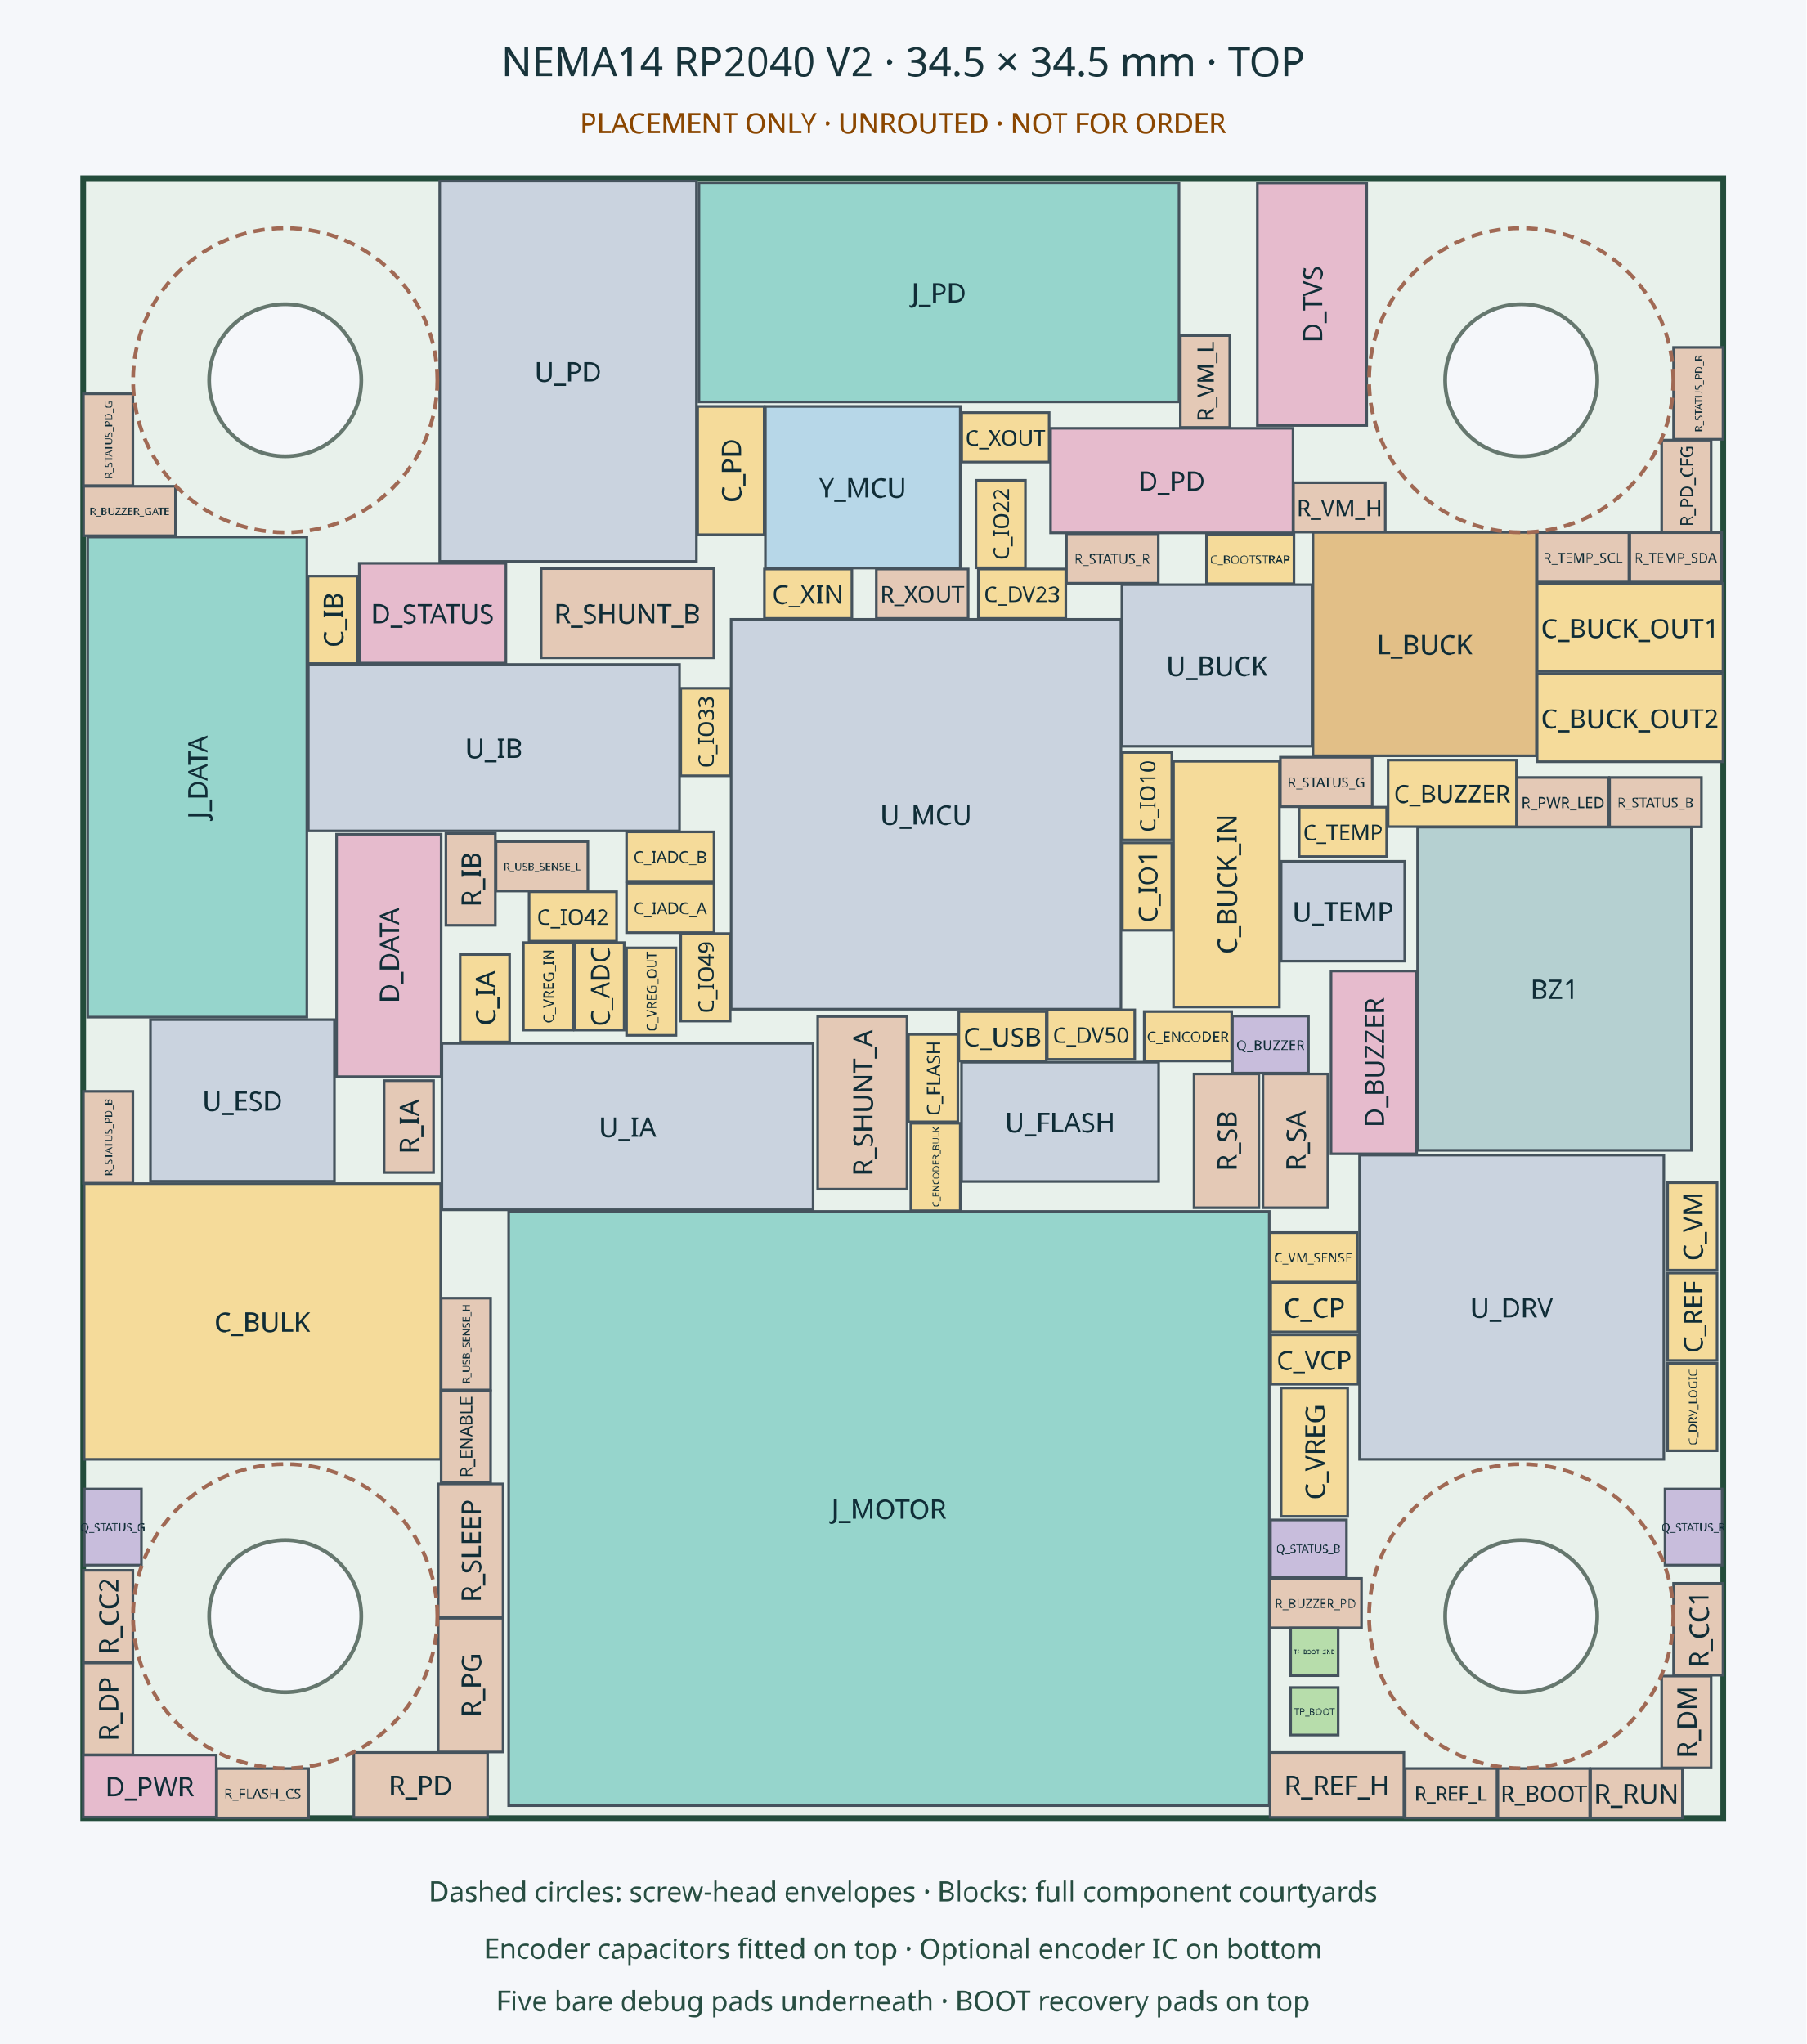
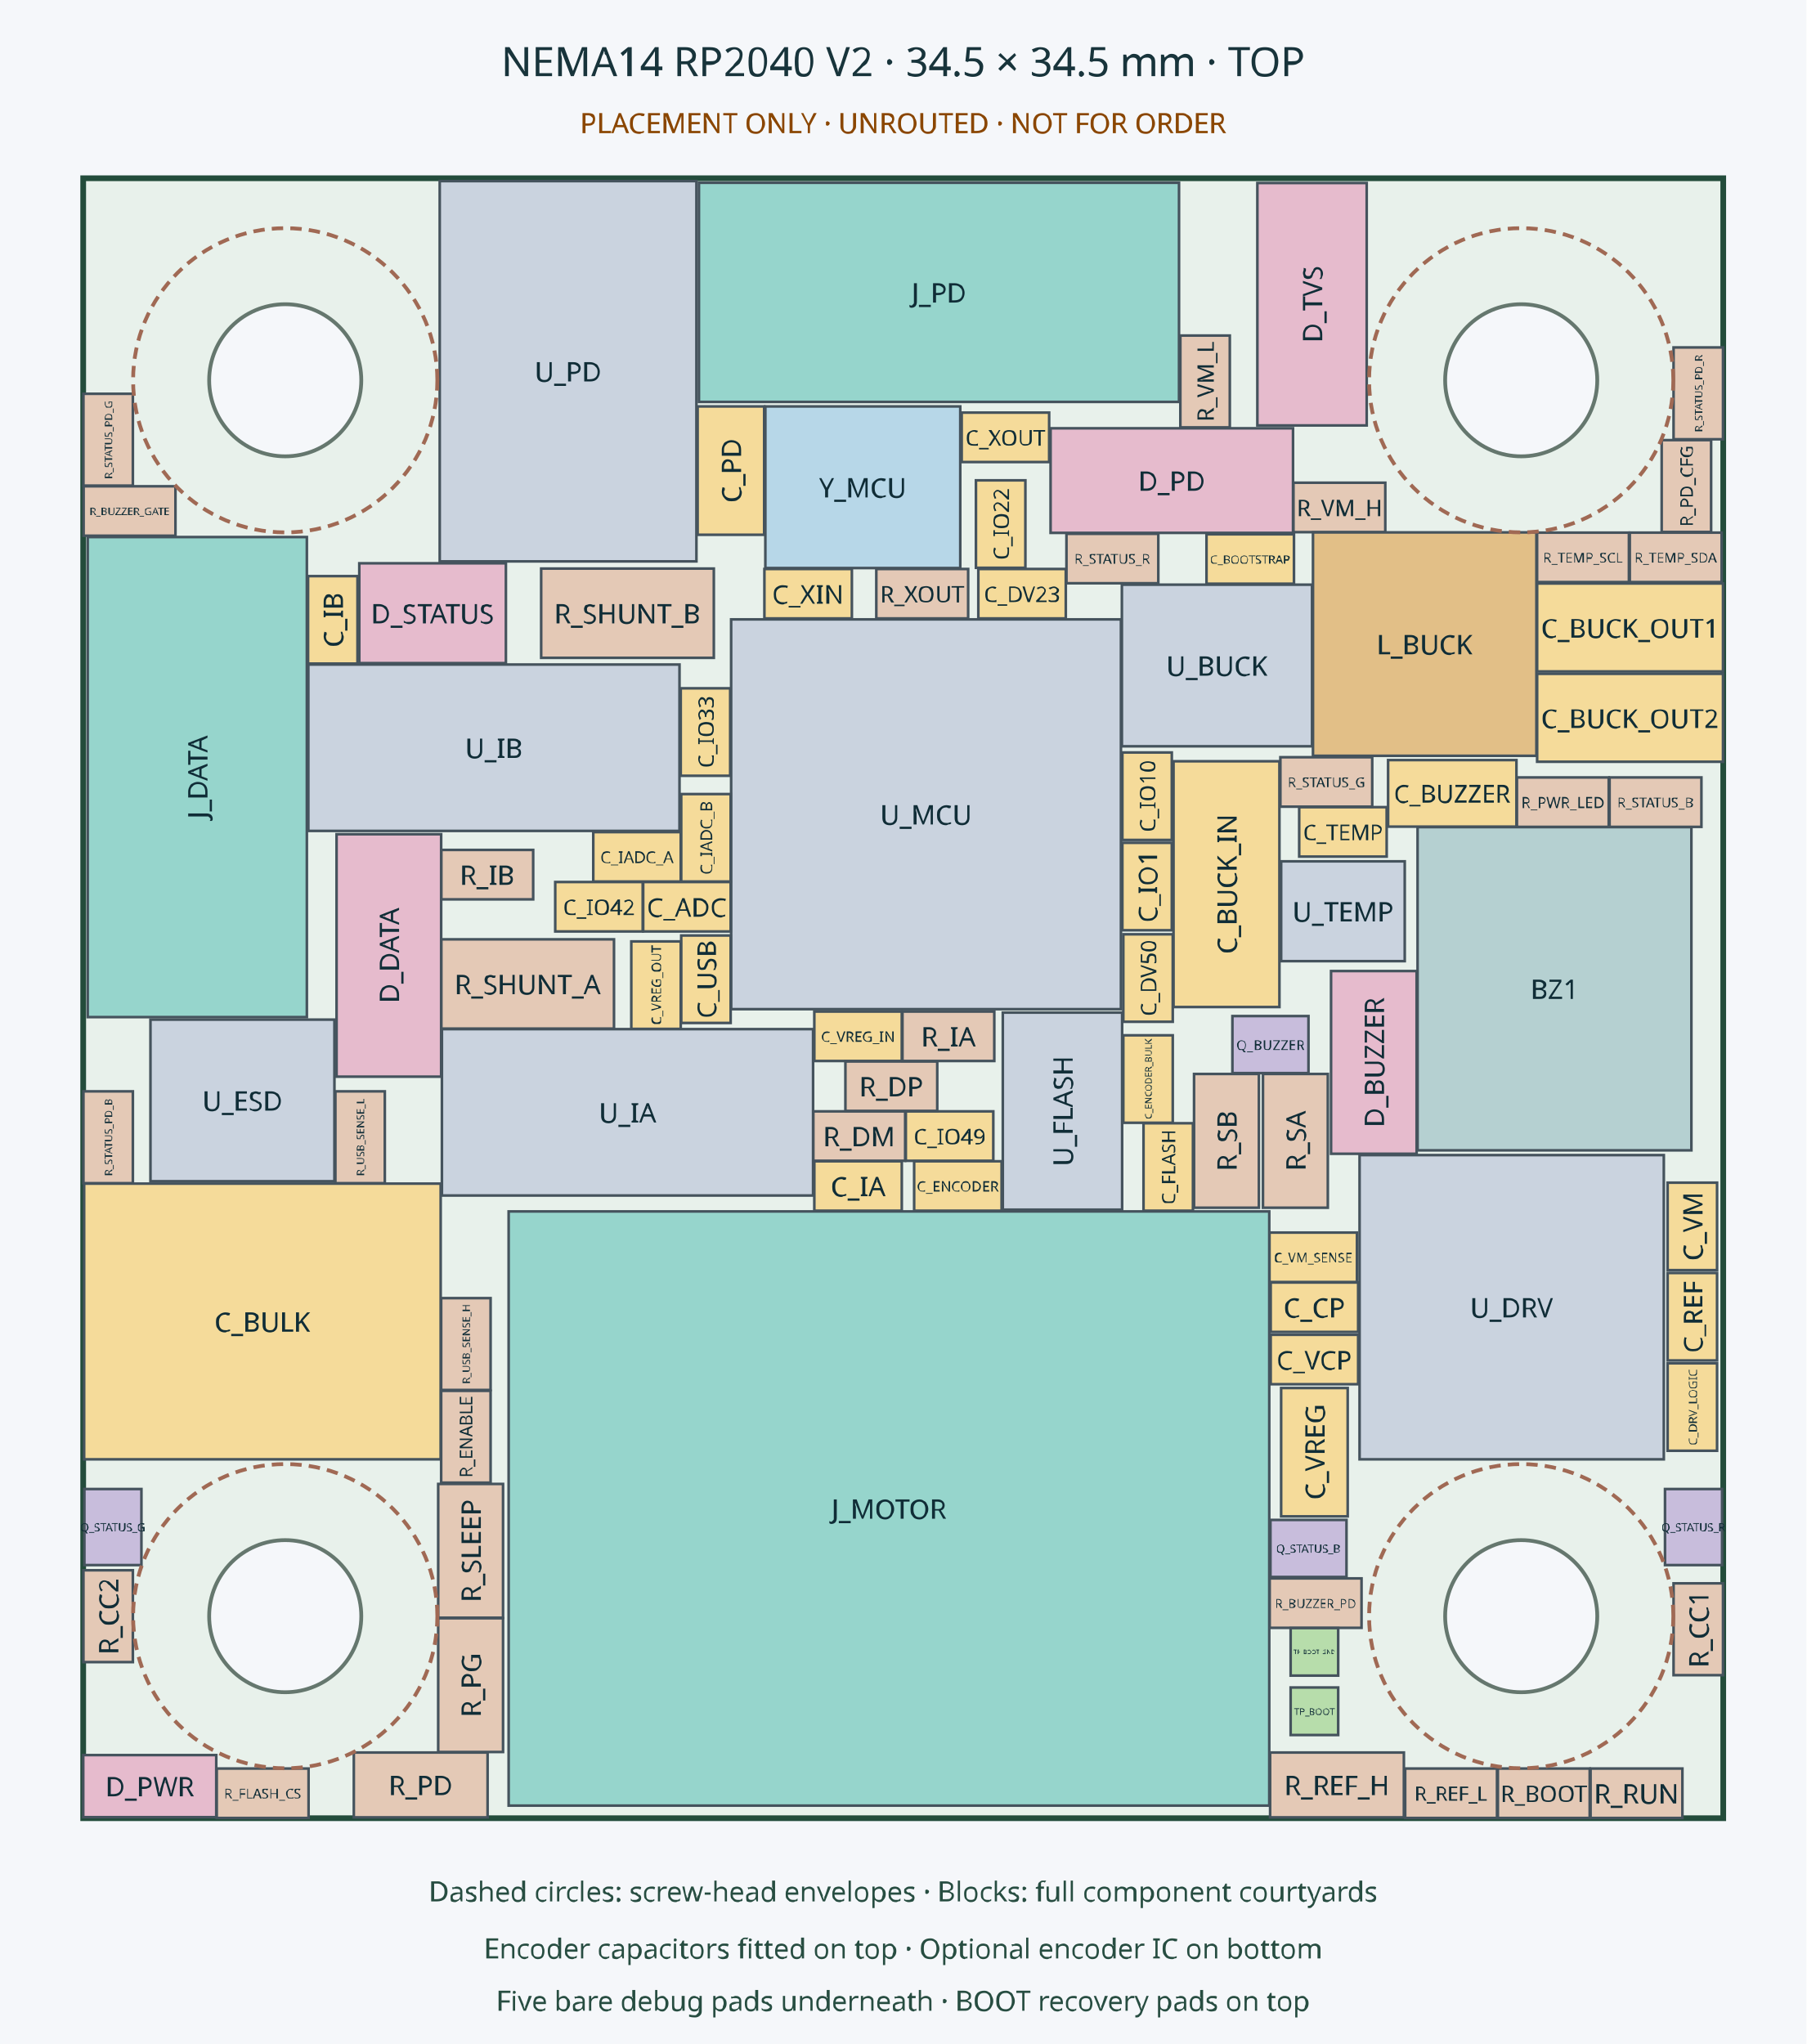
<svg xmlns="http://www.w3.org/2000/svg" viewBox="-19 -21 38 43" width="1140" height="1290">
  <rect x="-19" y="-21" width="38" height="43" fill="#f5f7fa" />
  <text x="0" y="-19.4" text-anchor="middle" font-family="sans-serif" font-size=".85" fill="#18343b">NEMA14 RP2040 V2 · 34.5 × 34.5 mm · TOP</text>
  <text x="0" y="-18.2" text-anchor="middle" font-family="sans-serif" font-size=".58" fill="#8a4600">PLACEMENT ONLY · UNROUTED · NOT FOR ORDER</text>
  <g transform="scale(1,-1)">
    <rect x="-17.25" y="-17.25" width="34.5" height="34.5" fill="#e8f1eb" stroke="#234c3b" stroke-width=".12" />
    <g>
      <polygon points="-4.297,17.155 5.802,17.155 5.802,12.545 -4.297,12.545 -4.297,17.155" fill="#96d5cc" stroke="#45535d" stroke-width=".055" />
      <g transform="translate(0.7524952,14.85) rotate(0) scale(1,-1)">
        <text text-anchor="middle" dominant-baseline="central" font-family="sans-serif" font-size="0.56" fill="#102d37">J_PD</text>
      </g>
    </g>
    <g>
      <polygon points="-17.155,-0.397 -17.155,9.702 -12.545,9.702 -12.545,-0.397 -17.155,-0.397" fill="#96d5cc" stroke="#45535d" stroke-width=".055" />
      <g transform="translate(-14.85,4.652495) rotate(90) scale(1,-1)">
        <text text-anchor="middle" dominant-baseline="central" font-family="sans-serif" font-size="0.56" fill="#102d37">J_DATA</text>
      </g>
    </g>
    <g>
      <polygon points="-9.75,17.19 -4.35,17.19 -4.35,9.19 -9.75,9.19 -9.75,17.19" fill="#cad3df" stroke="#45535d" stroke-width=".055" />
      <g transform="translate(-7.050064,13.19) rotate(0) scale(1,-1)">
        <text text-anchor="middle" dominant-baseline="central" font-family="sans-serif" font-size="0.56" fill="#102d37">U_PD</text>
      </g>
    </g>
    <g>
      <polygon points="-8.743,-17.232 -11.557,-17.232 -11.557,-15.868 -8.743,-15.868 -8.743,-17.232" fill="#e4c9b6" stroke="#45535d" stroke-width=".055" />
      <g transform="translate(-10.15,-16.55) rotate(0) scale(1,-1)">
        <text text-anchor="middle" dominant-baseline="central" font-family="sans-serif" font-size="0.56" fill="#102d37">R_PD</text>
      </g>
    </g>
    <g>
      <polygon points="-4.325,9.75 -4.325,12.45 -2.925,12.45 -2.925,9.75 -4.325,9.75" fill="#f5db9a" stroke="#45535d" stroke-width=".055" />
      <g transform="translate(-3.625,11.1) rotate(90) scale(1,-1)">
        <text text-anchor="middle" dominant-baseline="central" font-family="sans-serif" font-size="0.56" fill="#102d37">C_PD</text>
      </g>
    </g>
    <g>
      <polygon points="-8.418,-13.043 -8.418,-15.857 -9.782,-15.857 -9.782,-13.043 -8.418,-13.043" fill="#e4c9b6" stroke="#45535d" stroke-width=".055" />
      <g transform="translate(-9.1,-14.45) rotate(90) scale(1,-1)">
        <text text-anchor="middle" dominant-baseline="central" font-family="sans-serif" font-size="0.56" fill="#102d37">R_PG</text>
      </g>
    </g>
    <g>
      <polygon points="4.58,-0.23 -3.62,-0.23 -3.62,7.97 4.58,7.97 4.58,-0.23" fill="#cad3df" stroke="#45535d" stroke-width=".055" />
      <g transform="translate(0.48,3.87) rotate(0) scale(1,-1)">
        <text text-anchor="middle" dominant-baseline="central" font-family="sans-serif" font-size="0.56" fill="#102d37">U_MCU</text>
      </g>
    </g>
    <g>
      <polygon points="4.61,1.43 4.61,3.27 5.65,3.27 5.65,1.43 4.61,1.43" fill="#f5db9a" stroke="#45535d" stroke-width=".055" />
      <g transform="translate(5.13,2.35) rotate(90) scale(1,-1)">
        <text text-anchor="middle" dominant-baseline="central" font-family="sans-serif" font-size="0.545" fill="#102d37">C_IO1</text>
      </g>
    </g>
    <g>
      <polygon points="4.61,3.33 4.61,5.17 5.65,5.17 5.65,3.33 4.61,3.33" fill="#f5db9a" stroke="#45535d" stroke-width=".055" />
      <g transform="translate(5.13,4.25) rotate(90) scale(1,-1)">
        <text text-anchor="middle" dominant-baseline="central" font-family="sans-serif" font-size="0.454" fill="#102d37">C_IO10</text>
      </g>
    </g>
    <g>
      <polygon points="1.53,9.055 1.53,10.895 2.57,10.895 2.57,9.055 1.53,9.055" fill="#f5db9a" stroke="#45535d" stroke-width=".055" />
      <g transform="translate(2.05,9.975) rotate(90) scale(1,-1)">
        <text text-anchor="middle" dominant-baseline="central" font-family="sans-serif" font-size="0.454" fill="#102d37">C_IO22</text>
      </g>
    </g>
    <g>
      <polygon points="-4.68,4.68 -4.68,6.52 -3.64,6.52 -3.64,4.68 -4.68,4.68" fill="#f5db9a" stroke="#45535d" stroke-width=".055" />
      <g transform="translate(-4.16,5.6) rotate(90) scale(1,-1)">
        <text text-anchor="middle" dominant-baseline="central" font-family="sans-serif" font-size="0.454" fill="#102d37">C_IO33</text>
      </g>
    </g>
    <g>
-       <polygon points="-7.87,2.24 -6.03,2.24 -6.03,1.2 -7.87,1.2 -7.87,2.24" fill="#f5db9a" stroke="#45535d" stroke-width=".055" />
-       <g transform="translate(-6.95,1.72) rotate(0) scale(1,-1)">
+       <polygon points="-7.32,2.445 -5.48,2.445 -5.48,1.405 -7.32,1.405 -7.32,2.445" fill="#f5db9a" stroke="#45535d" stroke-width=".055" />
+       <g transform="translate(-6.4,1.925) rotate(0) scale(1,-1)">
        <text text-anchor="middle" dominant-baseline="central" font-family="sans-serif" font-size="0.454" fill="#102d37">C_IO42</text>
      </g>
    </g>
    <g>
-       <polygon points="-4.68,-0.48 -4.68,1.36 -3.64,1.36 -3.64,-0.48 -4.68,-0.48" fill="#f5db9a" stroke="#45535d" stroke-width=".055" />
-       <g transform="translate(-4.16,0.44) rotate(90) scale(1,-1)">
+       <polygon points="1.895,-3.42 0.055,-3.42 0.055,-2.38 1.895,-2.38 1.895,-3.42" fill="#f5db9a" stroke="#45535d" stroke-width=".055" />
+       <g transform="translate(0.975,-2.9) rotate(0) scale(1,-1)">
        <text text-anchor="middle" dominant-baseline="central" font-family="sans-serif" font-size="0.454" fill="#102d37">C_IO49</text>
      </g>
    </g>
    <g>
      <polygon points="3.42,7.99 1.58,7.99 1.58,9.03 3.42,9.03 3.42,7.99" fill="#f5db9a" stroke="#45535d" stroke-width=".055" />
      <g transform="translate(2.5,8.51) rotate(0) scale(1,-1)">
        <text text-anchor="middle" dominant-baseline="central" font-family="sans-serif" font-size="0.454" fill="#102d37">C_DV23</text>
      </g>
    </g>
    <g>
-       <polygon points="3.03,-0.245 4.87,-0.245 4.87,-1.285 3.03,-1.285 3.03,-0.245" fill="#f5db9a" stroke="#45535d" stroke-width=".055" />
-       <g transform="translate(3.95,-0.765) rotate(0) scale(1,-1)">
+       <polygon points="4.63,-0.495 4.63,1.345 5.67,1.345 5.67,-0.495 4.63,-0.495" fill="#f5db9a" stroke="#45535d" stroke-width=".055" />
+       <g transform="translate(5.15,0.425) rotate(90) scale(1,-1)">
        <text text-anchor="middle" dominant-baseline="central" font-family="sans-serif" font-size="0.454" fill="#102d37">C_DV50</text>
      </g>
    </g>
    <g>
-       <polygon points="1.17,-0.28 3.01,-0.28 3.01,-1.32 1.17,-1.32 1.17,-0.28" fill="#f5db9a" stroke="#45535d" stroke-width=".055" />
-       <g transform="translate(2.09,-0.8) rotate(0) scale(1,-1)">
+       <polygon points="-4.67,-0.52 -4.67,1.32 -3.63,1.32 -3.63,-0.52 -4.67,-0.52" fill="#f5db9a" stroke="#45535d" stroke-width=".055" />
+       <g transform="translate(-4.15,0.4) rotate(90) scale(1,-1)">
        <text text-anchor="middle" dominant-baseline="central" font-family="sans-serif" font-size="0.545" fill="#102d37">C_USB</text>
      </g>
    </g>
    <g>
-       <polygon points="-6.91,-0.67 -6.91,1.17 -5.87,1.17 -5.87,-0.67 -6.91,-0.67" fill="#f5db9a" stroke="#45535d" stroke-width=".055" />
-       <g transform="translate(-6.39,0.25) rotate(90) scale(1,-1)">
+       <polygon points="-3.63,1.405 -5.47,1.405 -5.47,2.445 -3.63,2.445 -3.63,1.405" fill="#f5db9a" stroke="#45535d" stroke-width=".055" />
+       <g transform="translate(-4.55,1.925) rotate(0) scale(1,-1)">
        <text text-anchor="middle" dominant-baseline="central" font-family="sans-serif" font-size="0.545" fill="#102d37">C_ADC</text>
      </g>
    </g>
    <g>
-       <polygon points="-7.99,-0.67 -7.99,1.17 -6.95,1.17 -6.95,-0.67 -7.99,-0.67" fill="#f5db9a" stroke="#45535d" stroke-width=".055" />
-       <g transform="translate(-7.47,0.25) rotate(90) scale(1,-1)">
+       <polygon points="-0.03,-1.32 -1.87,-1.32 -1.87,-0.28 -0.03,-0.28 -0.03,-1.32" fill="#f5db9a" stroke="#45535d" stroke-width=".055" />
+       <g transform="translate(-0.95,-0.8) rotate(0) scale(1,-1)">
        <text text-anchor="middle" dominant-baseline="central" font-family="sans-serif" font-size="0.303" fill="#102d37">C_VREG_IN</text>
      </g>
    </g>
    <g>
-       <polygon points="-5.82,-0.78 -5.82,1.06 -4.78,1.06 -4.78,-0.78 -5.82,-0.78" fill="#f5db9a" stroke="#45535d" stroke-width=".055" />
-       <g transform="translate(-5.3,0.14) rotate(90) scale(1,-1)">
+       <polygon points="-5.72,-0.645 -5.72,1.195 -4.68,1.195 -4.68,-0.645 -5.72,-0.645" fill="#f5db9a" stroke="#45535d" stroke-width=".055" />
+       <g transform="translate(-5.2,0.275) rotate(90) scale(1,-1)">
        <text text-anchor="middle" dominant-baseline="central" font-family="sans-serif" font-size="0.273" fill="#102d37">C_VREG_OUT</text>
      </g>
    </g>
    <g>
-       <polygon points="1.227,-3.855 1.227,-1.345 5.373,-1.345 5.373,-3.855 1.227,-3.855" fill="#cad3df" stroke="#45535d" stroke-width=".055" />
-       <g transform="translate(3.3,-2.600108) rotate(0) scale(1,-1)">
+       <polygon points="4.605,-4.448 2.095,-4.448 2.095,-0.302 4.605,-0.302 4.605,-4.448" fill="#cad3df" stroke="#45535d" stroke-width=".055" />
+       <g transform="translate(3.350108,-2.375) rotate(90) scale(1,-1)">
        <text text-anchor="middle" dominant-baseline="central" font-family="sans-serif" font-size="0.56" fill="#102d37">U_FLASH</text>
      </g>
    </g>
    <g>
-       <polygon points="0.11,-2.6 0.11,-0.76 1.15,-0.76 1.15,-2.6 0.11,-2.6" fill="#f5db9a" stroke="#45535d" stroke-width=".055" />
-       <g transform="translate(0.63,-1.68) rotate(90) scale(1,-1)">
+       <polygon points="5.055,-4.47 5.055,-2.63 6.095,-2.63 6.095,-4.47 5.055,-4.47" fill="#f5db9a" stroke="#45535d" stroke-width=".055" />
+       <g transform="translate(5.575,-3.55) rotate(90) scale(1,-1)">
        <text text-anchor="middle" dominant-baseline="central" font-family="sans-serif" font-size="0.389" fill="#102d37">C_FLASH</text>
      </g>
    </g>
    <g>
      <polygon points="-12.509,-17.245 -14.441,-17.245 -14.441,-16.205 -12.509,-16.205 -12.509,-17.245" fill="#e4c9b6" stroke="#45535d" stroke-width=".055" />
      <g transform="translate(-13.475,-16.725) rotate(0) scale(1,-1)">
        <text text-anchor="middle" dominant-baseline="central" font-family="sans-serif" font-size="0.287" fill="#102d37">R_FLASH_CS</text>
      </g>
    </g>
    <g>
      <polygon points="14.441,-17.245 12.509,-17.245 12.509,-16.205 14.441,-16.205 14.441,-17.245" fill="#e4c9b6" stroke="#45535d" stroke-width=".055" />
      <g transform="translate(13.475,-16.725) rotate(0) scale(1,-1)">
        <text text-anchor="middle" dominant-baseline="central" font-family="sans-serif" font-size="0.479" fill="#102d37">R_BOOT</text>
      </g>
    </g>
    <g>
      <polygon points="-2.9,12.45 1.2,12.45 1.2,9.05 -2.9,9.05 -2.9,12.45" fill="#b7d7e8" stroke="#45535d" stroke-width=".055" />
      <g transform="translate(-0.85,10.75) rotate(0) scale(1,-1)">
        <text text-anchor="middle" dominant-baseline="central" font-family="sans-serif" font-size="0.56" fill="#102d37">Y_MCU</text>
      </g>
    </g>
    <g>
      <polygon points="-0.566,9.03 1.366,9.03 1.366,7.99 -0.566,7.99 -0.566,9.03" fill="#e4c9b6" stroke="#45535d" stroke-width=".055" />
      <g transform="translate(0.4,8.51) rotate(0) scale(1,-1)">
        <text text-anchor="middle" dominant-baseline="central" font-family="sans-serif" font-size="0.479" fill="#102d37">R_XOUT</text>
      </g>
    </g>
    <g>
      <polygon points="-2.92,9.03 -1.08,9.03 -1.08,7.99 -2.92,7.99 -2.92,9.03" fill="#f5db9a" stroke="#45535d" stroke-width=".055" />
      <g transform="translate(-2.0,8.51) rotate(0) scale(1,-1)">
        <text text-anchor="middle" dominant-baseline="central" font-family="sans-serif" font-size="0.545" fill="#102d37">C_XIN</text>
      </g>
    </g>
    <g>
      <polygon points="3.07,11.28 1.23,11.28 1.23,12.32 3.07,12.32 3.07,11.28" fill="#f5db9a" stroke="#45535d" stroke-width=".055" />
      <g transform="translate(2.15,11.8) rotate(0) scale(1,-1)">
        <text text-anchor="middle" dominant-baseline="central" font-family="sans-serif" font-size="0.454" fill="#102d37">C_XOUT</text>
      </g>
    </g>
    <g>
      <polygon points="16.391,-17.245 14.459,-17.245 14.459,-16.205 16.391,-16.205 16.391,-17.245" fill="#e4c9b6" stroke="#45535d" stroke-width=".055" />
      <g transform="translate(15.425,-16.725) rotate(0) scale(1,-1)">
        <text text-anchor="middle" dominant-baseline="central" font-family="sans-serif" font-size="0.56" fill="#102d37">R_RUN</text>
      </g>
    </g>
    <g>
-       <polygon points="15.955,-16.191 15.955,-14.259 16.995,-14.259 16.995,-16.191 15.955,-16.191" fill="#e4c9b6" stroke="#45535d" stroke-width=".055" />
-       <g transform="translate(16.475,-15.225) rotate(90) scale(1,-1)">
+       <polygon points="0.041,-3.42 -1.891,-3.42 -1.891,-2.38 0.041,-2.38 0.041,-3.42" fill="#e4c9b6" stroke="#45535d" stroke-width=".055" />
+       <g transform="translate(-0.925,-2.9) rotate(0) scale(1,-1)">
        <text text-anchor="middle" dominant-baseline="central" font-family="sans-serif" font-size="0.56" fill="#102d37">R_DM</text>
      </g>
    </g>
    <g>
-       <polygon points="-16.205,-13.984 -16.205,-15.916 -17.245,-15.916 -17.245,-13.984 -16.205,-13.984" fill="#e4c9b6" stroke="#45535d" stroke-width=".055" />
-       <g transform="translate(-16.725,-14.95) rotate(90) scale(1,-1)">
+       <polygon points="-1.216,-1.33 0.716,-1.33 0.716,-2.37 -1.216,-2.37 -1.216,-1.33" fill="#e4c9b6" stroke="#45535d" stroke-width=".055" />
+       <g transform="translate(-0.25,-1.85) rotate(0) scale(1,-1)">
        <text text-anchor="middle" dominant-baseline="central" font-family="sans-serif" font-size="0.56" fill="#102d37">R_DP</text>
      </g>
    </g>
    <g>
      <polygon points="17.245,-12.309 17.245,-14.241 16.205,-14.241 16.205,-12.309 17.245,-12.309" fill="#e4c9b6" stroke="#45535d" stroke-width=".055" />
      <g transform="translate(16.725,-13.275) rotate(90) scale(1,-1)">
        <text text-anchor="middle" dominant-baseline="central" font-family="sans-serif" font-size="0.56" fill="#102d37">R_CC1</text>
      </g>
    </g>
    <g>
      <polygon points="-16.205,-12.034 -16.205,-13.966 -17.245,-13.966 -17.245,-12.034 -16.205,-12.034" fill="#e4c9b6" stroke="#45535d" stroke-width=".055" />
      <g transform="translate(-16.725,-13) rotate(90) scale(1,-1)">
        <text text-anchor="middle" dominant-baseline="central" font-family="sans-serif" font-size="0.56" fill="#102d37">R_CC2</text>
      </g>
    </g>
    <g>
      <polygon points="-9.72,-8.241 -9.72,-6.309 -8.68,-6.309 -8.68,-8.241 -9.72,-8.241" fill="#e4c9b6" stroke="#45535d" stroke-width=".055" />
      <g transform="translate(-9.2,-7.275) rotate(90) scale(1,-1)">
        <text text-anchor="middle" dominant-baseline="central" font-family="sans-serif" font-size="0.221" fill="#102d37">R_USB_SENSE_H</text>
      </g>
    </g>
    <g>
-       <polygon points="-6.634,2.255 -8.566,2.255 -8.566,3.295 -6.634,3.295 -6.634,2.255" fill="#e4c9b6" stroke="#45535d" stroke-width=".055" />
-       <g transform="translate(-7.6,2.775) rotate(0) scale(1,-1)">
+       <polygon points="-10.905,-1.959 -10.905,-3.891 -11.945,-3.891 -11.945,-1.959 -10.905,-1.959" fill="#e4c9b6" stroke="#45535d" stroke-width=".055" />
+       <g transform="translate(-11.425,-2.925) rotate(90) scale(1,-1)">
        <text text-anchor="middle" dominant-baseline="central" font-family="sans-serif" font-size="0.221" fill="#102d37">R_USB_SENSE_L</text>
      </g>
    </g>
    <g>
      <polygon points="8.209,10.845 10.141,10.845 10.141,9.805 8.209,9.805 8.209,10.845" fill="#e4c9b6" stroke="#45535d" stroke-width=".055" />
      <g transform="translate(9.175,10.325) rotate(0) scale(1,-1)">
        <text text-anchor="middle" dominant-baseline="central" font-family="sans-serif" font-size="0.479" fill="#102d37">R_VM_H</text>
      </g>
    </g>
    <g>
      <polygon points="5.83,12.009 5.83,13.941 6.87,13.941 6.87,12.009 5.83,12.009" fill="#e4c9b6" stroke="#45535d" stroke-width=".055" />
      <g transform="translate(6.35,12.975) rotate(90) scale(1,-1)">
        <text text-anchor="middle" dominant-baseline="central" font-family="sans-serif" font-size="0.479" fill="#102d37">R_VM_L</text>
      </g>
    </g>
    <g>
      <polygon points="7.705,-4.93 9.545,-4.93 9.545,-5.97 7.705,-5.97 7.705,-4.93" fill="#f5db9a" stroke="#45535d" stroke-width=".055" />
      <g transform="translate(8.625,-5.45) rotate(0) scale(1,-1)">
        <text text-anchor="middle" dominant-baseline="central" font-family="sans-serif" font-size="0.273" fill="#102d37">C_VM_SENSE</text>
      </g>
    </g>
    <g>
      <polygon points="8.6,8.7 8.6,5.3 4.6,5.3 4.6,8.7 8.6,8.7" fill="#cad3df" stroke="#45535d" stroke-width=".055" />
      <g transform="translate(6.6,7.000013) rotate(0) scale(1,-1)">
        <text text-anchor="middle" dominant-baseline="central" font-family="sans-serif" font-size="0.56" fill="#102d37">U_BUCK</text>
      </g>
    </g>
    <g>
      <polygon points="8.62,9.8 13.32,9.8 13.32,5.1 8.62,5.1 8.62,9.8" fill="#e2bf87" stroke="#45535d" stroke-width=".055" />
      <g transform="translate(10.97,7.45) rotate(0) scale(1,-1)">
        <text text-anchor="middle" dominant-baseline="central" font-family="sans-serif" font-size="0.56" fill="#102d37">L_BUCK</text>
      </g>
    </g>
    <g>
      <polygon points="6.38,9.76 8.22,9.76 8.22,8.72 6.38,8.72 6.38,9.76" fill="#f5db9a" stroke="#45535d" stroke-width=".055" />
      <g transform="translate(7.3,9.24) rotate(0) scale(1,-1)">
        <text text-anchor="middle" dominant-baseline="central" font-family="sans-serif" font-size="0.248" fill="#102d37">C_BOOTSTRAP</text>
      </g>
    </g>
    <g>
      <polygon points="7.914,4.985 7.914,-0.185 5.686,-0.185 5.686,4.985 7.914,4.985" fill="#f5db9a" stroke="#45535d" stroke-width=".055" />
      <g transform="translate(6.8,2.4) rotate(90) scale(1,-1)">
        <text text-anchor="middle" dominant-baseline="central" font-family="sans-serif" font-size="0.56" fill="#102d37">C_BUCK_IN</text>
      </g>
    </g>
    <g>
      <polygon points="13.335,8.725 17.245,8.725 17.245,6.875 13.335,6.875 13.335,8.725" fill="#f5db9a" stroke="#45535d" stroke-width=".055" />
      <g transform="translate(15.29,7.8) rotate(0) scale(1,-1)">
        <text text-anchor="middle" dominant-baseline="central" font-family="sans-serif" font-size="0.551" fill="#102d37">C_BUCK_OUT1</text>
      </g>
    </g>
    <g>
      <polygon points="13.335,6.825 17.245,6.825 17.245,4.975 13.335,4.975 13.335,6.825" fill="#f5db9a" stroke="#45535d" stroke-width=".055" />
      <g transform="translate(15.29,5.9) rotate(0) scale(1,-1)">
        <text text-anchor="middle" dominant-baseline="central" font-family="sans-serif" font-size="0.551" fill="#102d37">C_BUCK_OUT2</text>
      </g>
    </g>
    <g>
      <polygon points="3.1,11.99 8.2,11.99 8.2,9.79 3.1,9.79 3.1,11.99" fill="#e6bbcd" stroke="#45535d" stroke-width=".055" />
      <g transform="translate(5.65,10.88999) rotate(0) scale(1,-1)">
        <text text-anchor="middle" dominant-baseline="central" font-family="sans-serif" font-size="0.56" fill="#102d37">D_PD</text>
      </g>
    </g>
    <g>
      <polygon points="-11.92,-1.65 -11.92,3.45 -9.72,3.45 -9.72,-1.65 -11.92,-1.65" fill="#e6bbcd" stroke="#45535d" stroke-width=".055" />
      <g transform="translate(-10.81999,0.9) rotate(90) scale(1,-1)">
        <text text-anchor="middle" dominant-baseline="central" font-family="sans-serif" font-size="0.56" fill="#102d37">D_DATA</text>
      </g>
    </g>
    <g>
      <polygon points="16,-3.3 16,-9.7 9.6,-9.7 9.6,-3.3 16,-3.3" fill="#cad3df" stroke="#45535d" stroke-width=".055" />
      <g transform="translate(12.8,-6.5) rotate(0) scale(1,-1)">
        <text text-anchor="middle" dominant-baseline="central" font-family="sans-serif" font-size="0.56" fill="#102d37">U_DRV</text>
      </g>
    </g>
    <g>
      <polygon points="9.57,-7.02 7.73,-7.02 7.73,-5.98 9.57,-5.98 9.57,-7.02" fill="#f5db9a" stroke="#45535d" stroke-width=".055" />
      <g transform="translate(8.65,-6.5) rotate(0) scale(1,-1)">
        <text text-anchor="middle" dominant-baseline="central" font-family="sans-serif" font-size="0.56" fill="#102d37">C_CP</text>
      </g>
    </g>
    <g>
      <polygon points="9.57,-8.12 7.73,-8.12 7.73,-7.08 9.57,-7.08 9.57,-8.12" fill="#f5db9a" stroke="#45535d" stroke-width=".055" />
      <g transform="translate(8.65,-7.6) rotate(0) scale(1,-1)">
        <text text-anchor="middle" dominant-baseline="central" font-family="sans-serif" font-size="0.545" fill="#102d37">C_VCP</text>
      </g>
    </g>
    <g>
      <polygon points="7.95,-10.9 7.95,-8.2 9.35,-8.2 9.35,-10.9 7.95,-10.9" fill="#f5db9a" stroke="#45535d" stroke-width=".055" />
      <g transform="translate(8.65,-9.55) rotate(90) scale(1,-1)">
        <text text-anchor="middle" dominant-baseline="central" font-family="sans-serif" font-size="0.56" fill="#102d37">C_VREG</text>
      </g>
    </g>
    <g>
      <polygon points="16.08,-9.52 16.08,-7.68 17.12,-7.68 17.12,-9.52 16.08,-9.52" fill="#f5db9a" stroke="#45535d" stroke-width=".055" />
      <g transform="translate(16.6,-8.6) rotate(90) scale(1,-1)">
        <text text-anchor="middle" dominant-baseline="central" font-family="sans-serif" font-size="0.248" fill="#102d37">C_DRV_LOGIC</text>
      </g>
    </g>
    <g>
      <polygon points="16.08,-5.72 16.08,-3.88 17.12,-3.88 17.12,-5.72 16.08,-5.72" fill="#f5db9a" stroke="#45535d" stroke-width=".055" />
      <g transform="translate(16.6,-4.8) rotate(90) scale(1,-1)">
        <text text-anchor="middle" dominant-baseline="central" font-family="sans-serif" font-size="0.56" fill="#102d37">C_VM</text>
      </g>
    </g>
    <g>
      <polygon points="-17.23,-3.9 -9.73,-3.9 -9.73,-9.7 -17.23,-9.7 -17.23,-3.9" fill="#f5db9a" stroke="#45535d" stroke-width=".055" />
      <g transform="translate(-13.48,-6.799987) rotate(0) scale(1,-1)">
        <text text-anchor="middle" dominant-baseline="central" font-family="sans-serif" font-size="0.56" fill="#102d37">C_BULK</text>
      </g>
    </g>
    <g>
      <polygon points="7.568,-4.407 7.568,-1.593 8.932,-1.593 8.932,-4.407 7.568,-4.407" fill="#e4c9b6" stroke="#45535d" stroke-width=".055" />
      <g transform="translate(8.25,-3) rotate(90) scale(1,-1)">
        <text text-anchor="middle" dominant-baseline="central" font-family="sans-serif" font-size="0.56" fill="#102d37">R_SA</text>
      </g>
    </g>
    <g>
      <polygon points="6.118,-4.407 6.118,-1.593 7.482,-1.593 7.482,-4.407 6.118,-4.407" fill="#e4c9b6" stroke="#45535d" stroke-width=".055" />
      <g transform="translate(6.8,-3) rotate(90) scale(1,-1)">
        <text text-anchor="middle" dominant-baseline="central" font-family="sans-serif" font-size="0.56" fill="#102d37">R_SB</text>
      </g>
    </g>
    <g>
-       <polygon points="-1.799,-4.016 -1.799,-0.384 0.079,-0.384 0.079,-4.016 -1.799,-4.016" fill="#e4c9b6" stroke="#45535d" stroke-width=".055" />
-       <g transform="translate(-0.86,-2.2) rotate(90) scale(1,-1)">
+       <polygon points="-6.084,-0.639 -9.716,-0.639 -9.716,1.239 -6.084,1.239 -6.084,-0.639" fill="#e4c9b6" stroke="#45535d" stroke-width=".055" />
+       <g transform="translate(-7.9,0.3) rotate(0) scale(1,-1)">
        <text text-anchor="middle" dominant-baseline="central" font-family="sans-serif" font-size="0.56" fill="#102d37">R_SHUNT_A</text>
      </g>
    </g>
    <g>
-       <polygon points="-9.704,-4.45 -9.704,-0.95 -1.896,-0.95 -1.896,-4.45 -9.704,-4.45" fill="#cad3df" stroke="#45535d" stroke-width=".055" />
-       <g transform="translate(-5.8,-2.7) rotate(0) scale(1,-1)">
+       <polygon points="-1.896,-0.65 -1.896,-4.15 -9.704,-4.15 -9.704,-0.65 -1.896,-0.65" fill="#cad3df" stroke="#45535d" stroke-width=".055" />
+       <g transform="translate(-5.8,-2.4) rotate(0) scale(1,-1)">
        <text text-anchor="middle" dominant-baseline="central" font-family="sans-serif" font-size="0.56" fill="#102d37">U_IA</text>
      </g>
    </g>
    <g>
-       <polygon points="-9.32,-0.92 -9.32,0.92 -8.28,0.92 -8.28,-0.92 -9.32,-0.92" fill="#f5db9a" stroke="#45535d" stroke-width=".055" />
-       <g transform="translate(-8.8,0.0) rotate(90) scale(1,-1)">
+       <polygon points="-0.03,-4.47 -1.87,-4.47 -1.87,-3.43 -0.03,-3.43 -0.03,-4.47" fill="#f5db9a" stroke="#45535d" stroke-width=".055" />
+       <g transform="translate(-0.95,-3.95) rotate(0) scale(1,-1)">
        <text text-anchor="middle" dominant-baseline="central" font-family="sans-serif" font-size="0.56" fill="#102d37">C_IA</text>
      </g>
    </g>
    <g>
-       <polygon points="-10.92,-3.666 -10.92,-1.734 -9.88,-1.734 -9.88,-3.666 -10.92,-3.666" fill="#e4c9b6" stroke="#45535d" stroke-width=".055" />
-       <g transform="translate(-10.4,-2.7) rotate(90) scale(1,-1)">
+       <polygon points="1.916,-1.32 -0.016,-1.32 -0.016,-0.28 1.916,-0.28 1.916,-1.32" fill="#e4c9b6" stroke="#45535d" stroke-width=".055" />
+       <g transform="translate(0.95,-0.8) rotate(0) scale(1,-1)">
        <text text-anchor="middle" dominant-baseline="central" font-family="sans-serif" font-size="0.56" fill="#102d37">R_IA</text>
      </g>
    </g>
    <g>
-       <polygon points="-3.98,1.38 -5.82,1.38 -5.82,2.42 -3.98,2.42 -3.98,1.38" fill="#f5db9a" stroke="#45535d" stroke-width=".055" />
-       <g transform="translate(-4.9,1.9) rotate(0) scale(1,-1)">
+       <polygon points="-4.68,2.455 -6.52,2.455 -6.52,3.495 -4.68,3.495 -4.68,2.455" fill="#f5db9a" stroke="#45535d" stroke-width=".055" />
+       <g transform="translate(-5.6,2.975) rotate(0) scale(1,-1)">
        <text text-anchor="middle" dominant-baseline="central" font-family="sans-serif" font-size="0.341" fill="#102d37">C_IADC_A</text>
      </g>
    </g>
    <g>
      <polygon points="-7.616,9.039 -3.984,9.039 -3.984,7.161 -7.616,7.161 -7.616,9.039" fill="#e4c9b6" stroke="#45535d" stroke-width=".055" />
      <g transform="translate(-5.8,8.1) rotate(0) scale(1,-1)">
        <text text-anchor="middle" dominant-baseline="central" font-family="sans-serif" font-size="0.56" fill="#102d37">R_SHUNT_B</text>
      </g>
    </g>
    <g>
      <polygon points="-12.514,3.52 -12.514,7.02 -4.706,7.02 -4.706,3.52 -12.514,3.52" fill="#cad3df" stroke="#45535d" stroke-width=".055" />
      <g transform="translate(-8.61,5.27) rotate(0) scale(1,-1)">
        <text text-anchor="middle" dominant-baseline="central" font-family="sans-serif" font-size="0.56" fill="#102d37">U_IB</text>
      </g>
    </g>
    <g>
      <polygon points="-12.52,7.04 -12.52,8.88 -11.48,8.88 -11.48,7.04 -12.52,7.04" fill="#f5db9a" stroke="#45535d" stroke-width=".055" />
      <g transform="translate(-12.0,7.96) rotate(90) scale(1,-1)">
        <text text-anchor="middle" dominant-baseline="central" font-family="sans-serif" font-size="0.56" fill="#102d37">C_IB</text>
      </g>
    </g>
    <g>
-       <polygon points="-9.62,1.534 -9.62,3.466 -8.58,3.466 -8.58,1.534 -9.62,1.534" fill="#e4c9b6" stroke="#45535d" stroke-width=".055" />
-       <g transform="translate(-9.1,2.5) rotate(90) scale(1,-1)">
+       <polygon points="-7.784,2.08 -9.716,2.08 -9.716,3.12 -7.784,3.12 -7.784,2.08" fill="#e4c9b6" stroke="#45535d" stroke-width=".055" />
+       <g transform="translate(-8.75,2.6) rotate(0) scale(1,-1)">
        <text text-anchor="middle" dominant-baseline="central" font-family="sans-serif" font-size="0.56" fill="#102d37">R_IB</text>
      </g>
    </g>
    <g>
-       <polygon points="-3.98,2.46 -5.82,2.46 -5.82,3.5 -3.98,3.5 -3.98,2.46" fill="#f5db9a" stroke="#45535d" stroke-width=".055" />
-       <g transform="translate(-4.9,2.98) rotate(0) scale(1,-1)">
+       <polygon points="-3.63,4.295 -3.63,2.455 -4.67,2.455 -4.67,4.295 -3.63,4.295" fill="#f5db9a" stroke="#45535d" stroke-width=".055" />
+       <g transform="translate(-4.15,3.375) rotate(90) scale(1,-1)">
        <text text-anchor="middle" dominant-baseline="central" font-family="sans-serif" font-size="0.341" fill="#102d37">C_IADC_B</text>
      </g>
    </g>
    <g>
      <polygon points="10.532,-17.232 7.718,-17.232 7.718,-15.868 10.532,-15.868 10.532,-17.232" fill="#e4c9b6" stroke="#45535d" stroke-width=".055" />
      <g transform="translate(9.125,-16.55) rotate(0) scale(1,-1)">
        <text text-anchor="middle" dominant-baseline="central" font-family="sans-serif" font-size="0.56" fill="#102d37">R_REF_H</text>
      </g>
    </g>
    <g>
      <polygon points="12.491,-17.245 10.559,-17.245 10.559,-16.205 12.491,-16.205 12.491,-17.245" fill="#e4c9b6" stroke="#45535d" stroke-width=".055" />
      <g transform="translate(11.525,-16.725) rotate(0) scale(1,-1)">
        <text text-anchor="middle" dominant-baseline="central" font-family="sans-serif" font-size="0.41" fill="#102d37">R_REF_L</text>
      </g>
    </g>
    <g>
      <polygon points="17.12,-5.78 17.12,-7.62 16.08,-7.62 16.08,-5.78 17.12,-5.78" fill="#f5db9a" stroke="#45535d" stroke-width=".055" />
      <g transform="translate(16.6,-6.7) rotate(90) scale(1,-1)">
        <text text-anchor="middle" dominant-baseline="central" font-family="sans-serif" font-size="0.545" fill="#102d37">C_REF</text>
      </g>
    </g>
    <g>
      <polygon points="-8.68,-8.259 -8.68,-10.191 -9.72,-10.191 -9.72,-8.259 -8.68,-8.259" fill="#e4c9b6" stroke="#45535d" stroke-width=".055" />
      <g transform="translate(-9.2,-9.225) rotate(90) scale(1,-1)">
        <text text-anchor="middle" dominant-baseline="central" font-family="sans-serif" font-size="0.359" fill="#102d37">R_ENABLE</text>
      </g>
    </g>
    <g>
      <polygon points="-8.418,-10.218 -8.418,-13.032 -9.782,-13.032 -9.782,-10.218 -8.418,-10.218" fill="#e4c9b6" stroke="#45535d" stroke-width=".055" />
      <g transform="translate(-9.1,-11.625) rotate(90) scale(1,-1)">
        <text text-anchor="middle" dominant-baseline="central" font-family="sans-serif" font-size="0.56" fill="#102d37">R_SLEEP</text>
      </g>
    </g>
    <g>
      <polygon points="-8.3,-4.485 7.7,-4.485 7.7,-16.985 -8.3,-16.985 -8.3,-4.485" fill="#96d5cc" stroke="#45535d" stroke-width=".055" />
      <g transform="translate(-0.3000493,-10.73501) rotate(0) scale(1,-1)">
        <text text-anchor="middle" dominant-baseline="central" font-family="sans-serif" font-size="0.56" fill="#102d37">J_MOTOR</text>
      </g>
    </g>
    <g>
      <polygon points="-15.835,-3.85 -15.835,-0.45 -11.965,-0.45 -11.965,-3.85 -15.835,-3.85" fill="#cad3df" stroke="#45535d" stroke-width=".055" />
      <g transform="translate(-13.9,-2.149987) rotate(0) scale(1,-1)">
        <text text-anchor="middle" dominant-baseline="central" font-family="sans-serif" font-size="0.56" fill="#102d37">U_ESD</text>
      </g>
    </g>
    <g>
      <polygon points="7.45,12.05 7.45,17.15 9.75,17.15 9.75,12.05 7.45,12.05" fill="#e6bbcd" stroke="#45535d" stroke-width=".055" />
      <g transform="translate(8.6,14.6) rotate(90) scale(1,-1)">
        <text text-anchor="middle" dominant-baseline="central" font-family="sans-serif" font-size="0.56" fill="#102d37">D_TVS</text>
      </g>
    </g>
    <g>
      <polygon points="7.95,2.88 10.55,2.88 10.55,0.78 7.95,0.78 7.95,2.88" fill="#cad3df" stroke="#45535d" stroke-width=".055" />
      <g transform="translate(9.25,1.829921) rotate(0) scale(1,-1)">
        <text text-anchor="middle" dominant-baseline="central" font-family="sans-serif" font-size="0.56" fill="#102d37">U_TEMP</text>
      </g>
    </g>
    <g>
      <polygon points="8.33,4.02 10.17,4.02 10.17,2.98 8.33,2.98 8.33,4.02" fill="#f5db9a" stroke="#45535d" stroke-width=".055" />
      <g transform="translate(9.25,3.5) rotate(0) scale(1,-1)">
        <text text-anchor="middle" dominant-baseline="central" font-family="sans-serif" font-size="0.454" fill="#102d37">C_TEMP</text>
      </g>
    </g>
    <g>
      <polygon points="17.216,8.755 15.284,8.755 15.284,9.795 17.216,9.795 17.216,8.755" fill="#e4c9b6" stroke="#45535d" stroke-width=".055" />
      <g transform="translate(16.25,9.275) rotate(0) scale(1,-1)">
        <text text-anchor="middle" dominant-baseline="central" font-family="sans-serif" font-size="0.287" fill="#102d37">R_TEMP_SDA</text>
      </g>
    </g>
    <g>
      <polygon points="15.266,8.755 13.334,8.755 13.334,9.795 15.266,9.795 15.266,8.755" fill="#e4c9b6" stroke="#45535d" stroke-width=".055" />
      <g transform="translate(14.3,9.275) rotate(0) scale(1,-1)">
        <text text-anchor="middle" dominant-baseline="central" font-family="sans-serif" font-size="0.287" fill="#102d37">R_TEMP_SCL</text>
      </g>
    </g>
    <g>
      <polygon points="-17.249,-15.922 -14.451,-15.922 -14.451,-17.228 -17.249,-17.228 -17.249,-15.922" fill="#e6bbcd" stroke="#45535d" stroke-width=".055" />
      <g transform="translate(-15.85,-16.575) rotate(0) scale(1,-1)">
        <text text-anchor="middle" dominant-baseline="central" font-family="sans-serif" font-size="0.56" fill="#102d37">D_PWR</text>
      </g>
    </g>
    <g>
      <polygon points="14.841,3.605 12.909,3.605 12.909,4.645 14.841,4.645 14.841,3.605" fill="#e4c9b6" stroke="#45535d" stroke-width=".055" />
      <g transform="translate(13.875,4.125) rotate(0) scale(1,-1)">
        <text text-anchor="middle" dominant-baseline="central" font-family="sans-serif" font-size="0.319" fill="#102d37">R_PWR_LED</text>
      </g>
    </g>
    <g>
      <polygon points="-11.442,7.05 -11.442,9.15 -8.358,9.15 -8.358,7.05 -11.442,7.05" fill="#e6bbcd" stroke="#45535d" stroke-width=".055" />
      <g transform="translate(-9.9,8.1) rotate(0) scale(1,-1)">
        <text text-anchor="middle" dominant-baseline="central" font-family="sans-serif" font-size="0.56" fill="#102d37">D_STATUS</text>
      </g>
    </g>
    <g>
      <polygon points="3.434,9.77 5.366,9.77 5.366,8.73 3.434,8.73 3.434,9.77" fill="#e4c9b6" stroke="#45535d" stroke-width=".055" />
      <g transform="translate(4.4,9.25) rotate(0) scale(1,-1)">
        <text text-anchor="middle" dominant-baseline="central" font-family="sans-serif" font-size="0.287" fill="#102d37">R_STATUS_R</text>
      </g>
    </g>
    <g>
      <polygon points="17.225,-11.925 16.025,-11.925 16.025,-10.325 17.225,-10.325 17.225,-11.925" fill="#c8bddc" stroke="#45535d" stroke-width=".055" />
      <g transform="translate(16.625,-11.125) rotate(0) scale(1,-1)">
        <text text-anchor="middle" dominant-baseline="central" font-family="sans-serif" font-size="0.234" fill="#102d37">Q_STATUS_R</text>
      </g>
    </g>
    <g>
      <polygon points="17.245,13.691 17.245,11.759 16.205,11.759 16.205,13.691 17.245,13.691" fill="#e4c9b6" stroke="#45535d" stroke-width=".055" />
      <g transform="translate(16.725,12.725) rotate(90) scale(1,-1)">
        <text text-anchor="middle" dominant-baseline="central" font-family="sans-serif" font-size="0.221" fill="#102d37">R_STATUS_PD_R</text>
      </g>
    </g>
    <g>
      <polygon points="9.866,4.03 7.934,4.03 7.934,5.07 9.866,5.07 9.866,4.03" fill="#e4c9b6" stroke="#45535d" stroke-width=".055" />
      <g transform="translate(8.9,4.55) rotate(0) scale(1,-1)">
        <text text-anchor="middle" dominant-baseline="central" font-family="sans-serif" font-size="0.287" fill="#102d37">R_STATUS_G</text>
      </g>
    </g>
    <g>
      <polygon points="-16.025,-11.925 -17.225,-11.925 -17.225,-10.325 -16.025,-10.325 -16.025,-11.925" fill="#c8bddc" stroke="#45535d" stroke-width=".055" />
      <g transform="translate(-16.625,-11.125) rotate(0) scale(1,-1)">
        <text text-anchor="middle" dominant-baseline="central" font-family="sans-serif" font-size="0.234" fill="#102d37">Q_STATUS_G</text>
      </g>
    </g>
    <g>
      <polygon points="-17.245,10.784 -17.245,12.716 -16.205,12.716 -16.205,10.784 -17.245,10.784" fill="#e4c9b6" stroke="#45535d" stroke-width=".055" />
      <g transform="translate(-16.725,11.75) rotate(90) scale(1,-1)">
        <text text-anchor="middle" dominant-baseline="central" font-family="sans-serif" font-size="0.221" fill="#102d37">R_STATUS_PD_G</text>
      </g>
    </g>
    <g>
      <polygon points="16.791,3.605 14.859,3.605 14.859,4.645 16.791,4.645 16.791,3.605" fill="#e4c9b6" stroke="#45535d" stroke-width=".055" />
      <g transform="translate(15.825,4.125) rotate(0) scale(1,-1)">
        <text text-anchor="middle" dominant-baseline="central" font-family="sans-serif" font-size="0.287" fill="#102d37">R_STATUS_B</text>
      </g>
    </g>
    <g>
      <polygon points="7.725,-12.175 7.725,-10.975 9.325,-10.975 9.325,-12.175 7.725,-12.175" fill="#c8bddc" stroke="#45535d" stroke-width=".055" />
      <g transform="translate(8.525,-11.575) rotate(0) scale(1,-1)">
        <text text-anchor="middle" dominant-baseline="central" font-family="sans-serif" font-size="0.234" fill="#102d37">Q_STATUS_B</text>
      </g>
    </g>
    <g>
      <polygon points="-17.245,-3.891 -17.245,-1.959 -16.205,-1.959 -16.205,-3.891 -17.245,-3.891" fill="#e4c9b6" stroke="#45535d" stroke-width=".055" />
      <g transform="translate(-16.725,-2.925) rotate(90) scale(1,-1)">
        <text text-anchor="middle" dominant-baseline="central" font-family="sans-serif" font-size="0.221" fill="#102d37">R_STATUS_PD_B</text>
      </g>
    </g>
    <g>
      <polygon points="16.58,3.6 16.58,-3.2 10.82,-3.2 10.82,3.6 16.58,3.6" fill="#b5d0d1" stroke="#45535d" stroke-width=".055" />
      <g transform="translate(13.70008,0.2) rotate(0) scale(1,-1)">
        <text text-anchor="middle" dominant-baseline="central" font-family="sans-serif" font-size="0.56" fill="#102d37">BZ1</text>
      </g>
    </g>
    <g>
      <polygon points="6.925,-1.575 6.925,-0.375 8.525,-0.375 8.525,-1.575 6.925,-1.575" fill="#c8bddc" stroke="#45535d" stroke-width=".055" />
      <g transform="translate(7.725,-0.975) rotate(0) scale(1,-1)">
        <text text-anchor="middle" dominant-baseline="central" font-family="sans-serif" font-size="0.292" fill="#102d37">Q_BUZZER</text>
      </g>
    </g>
    <g>
      <polygon points="9,-3.272 9,0.572 10.8,0.572 10.8,-3.272 9,-3.272" fill="#e6bbcd" stroke="#45535d" stroke-width=".055" />
      <g transform="translate(9.900114,-1.35) rotate(90) scale(1,-1)">
        <text text-anchor="middle" dominant-baseline="central" font-family="sans-serif" font-size="0.56" fill="#102d37">D_BUZZER</text>
      </g>
    </g>
    <g>
      <polygon points="-15.309,9.73 -17.241,9.73 -17.241,10.77 -15.309,10.77 -15.309,9.73" fill="#e4c9b6" stroke="#45535d" stroke-width=".055" />
      <g transform="translate(-16.275,10.25) rotate(0) scale(1,-1)">
        <text text-anchor="middle" dominant-baseline="central" font-family="sans-serif" font-size="0.221" fill="#102d37">R_BUZZER_GATE</text>
      </g>
    </g>
    <g>
      <polygon points="9.641,-13.245 7.709,-13.245 7.709,-12.205 9.641,-12.205 9.641,-13.245" fill="#e4c9b6" stroke="#45535d" stroke-width=".055" />
      <g transform="translate(8.675,-12.725) rotate(0) scale(1,-1)">
        <text text-anchor="middle" dominant-baseline="central" font-family="sans-serif" font-size="0.261" fill="#102d37">R_BUZZER_PD</text>
      </g>
    </g>
    <g>
      <polygon points="10.2,5.01 12.9,5.01 12.9,3.61 10.2,3.61 10.2,5.01" fill="#f5db9a" stroke="#45535d" stroke-width=".055" />
      <g transform="translate(11.55,4.31) rotate(0) scale(1,-1)">
        <text text-anchor="middle" dominant-baseline="central" font-family="sans-serif" font-size="0.514" fill="#102d37">C_BUZZER</text>
      </g>
    </g>
    <g>
      <polygon points="8.15,-15.5 9.15,-15.5 9.15,-14.5 8.15,-14.5 8.15,-15.5" fill="#b7ddab" stroke="#45535d" stroke-width=".055" />
      <g transform="translate(8.65,-15.0) rotate(0) scale(1,-1)">
        <text text-anchor="middle" dominant-baseline="central" font-family="sans-serif" font-size="0.196" fill="#102d37">TP_BOOT</text>
      </g>
    </g>
    <g>
      <polygon points="8.15,-14.25 9.15,-14.25 9.15,-13.25 8.15,-13.25 8.15,-14.25" fill="#b7ddab" stroke="#45535d" stroke-width=".055" />
      <g transform="translate(8.65,-13.75) rotate(0) scale(1,-1)">
        <text text-anchor="middle" dominant-baseline="central" font-family="sans-serif" font-size="0.125" fill="#102d37">TP_BOOT_GND</text>
      </g>
    </g>
    <g>
-       <polygon points="5.07,-0.28 6.91,-0.28 6.91,-1.32 5.07,-1.32 5.07,-0.28" fill="#f5db9a" stroke="#45535d" stroke-width=".055" />
-       <g transform="translate(5.99,-0.8) rotate(0) scale(1,-1)">
+       <polygon points="0.23,-3.43 2.07,-3.43 2.07,-4.47 0.23,-4.47 0.23,-3.43" fill="#f5db9a" stroke="#45535d" stroke-width=".055" />
+       <g transform="translate(1.15,-3.95) rotate(0) scale(1,-1)">
        <text text-anchor="middle" dominant-baseline="central" font-family="sans-serif" font-size="0.303" fill="#102d37">C_ENCODER</text>
      </g>
    </g>
    <g>
-       <polygon points="0.16,-4.47 0.16,-2.63 1.2,-2.63 1.2,-4.47 0.16,-4.47" fill="#f5db9a" stroke="#45535d" stroke-width=".055" />
-       <g transform="translate(0.68,-3.55) rotate(90) scale(1,-1)">
+       <polygon points="4.63,-2.62 4.63,-0.78 5.67,-0.78 5.67,-2.62 4.63,-2.62" fill="#f5db9a" stroke="#45535d" stroke-width=".055" />
+       <g transform="translate(5.15,-1.7) rotate(90) scale(1,-1)">
        <text text-anchor="middle" dominant-baseline="central" font-family="sans-serif" font-size="0.195" fill="#102d37">C_ENCODER_BULK</text>
      </g>
    </g>
    <g>
      <polygon points="15.955,9.809 15.955,11.741 16.995,11.741 16.995,9.809 15.955,9.809" fill="#e4c9b6" stroke="#45535d" stroke-width=".055" />
      <g transform="translate(16.475,10.775) rotate(90) scale(1,-1)">
        <text text-anchor="middle" dominant-baseline="central" font-family="sans-serif" font-size="0.359" fill="#102d37">R_PD_CFG</text>
      </g>
    </g>
    <circle cx="-13" cy="-13" r="3.2" fill="none" stroke="#a06954" stroke-dasharray=".24,.15" stroke-width=".08" />
    <circle cx="-13" cy="-13" r="1.6" fill="#f5f7fa" stroke="#65776e" stroke-width=".08" />
    <circle cx="-13" cy="13" r="3.2" fill="none" stroke="#a06954" stroke-dasharray=".24,.15" stroke-width=".08" />
    <circle cx="-13" cy="13" r="1.6" fill="#f5f7fa" stroke="#65776e" stroke-width=".08" />
    <circle cx="13" cy="-13" r="3.2" fill="none" stroke="#a06954" stroke-dasharray=".24,.15" stroke-width=".08" />
    <circle cx="13" cy="-13" r="1.6" fill="#f5f7fa" stroke="#65776e" stroke-width=".08" />
    <circle cx="13" cy="13" r="3.2" fill="none" stroke="#a06954" stroke-dasharray=".24,.15" stroke-width=".08" />
    <circle cx="13" cy="13" r="1.6" fill="#f5f7fa" stroke="#65776e" stroke-width=".08" />
  </g>
  <text x="0" y="19" text-anchor="middle" font-family="sans-serif" font-size=".58" fill="#274d41">Dashed circles: screw-head envelopes · Blocks: full component courtyards</text>
  <text x="0" y="20.2" text-anchor="middle" font-family="sans-serif" font-size=".58" fill="#274d41">Encoder capacitors fitted on top · Optional encoder IC on bottom</text>
  <text x="0" y="21.3" text-anchor="middle" font-family="sans-serif" font-size=".58" fill="#274d41">Five bare debug pads underneath · BOOT recovery pads on top</text>
</svg>
